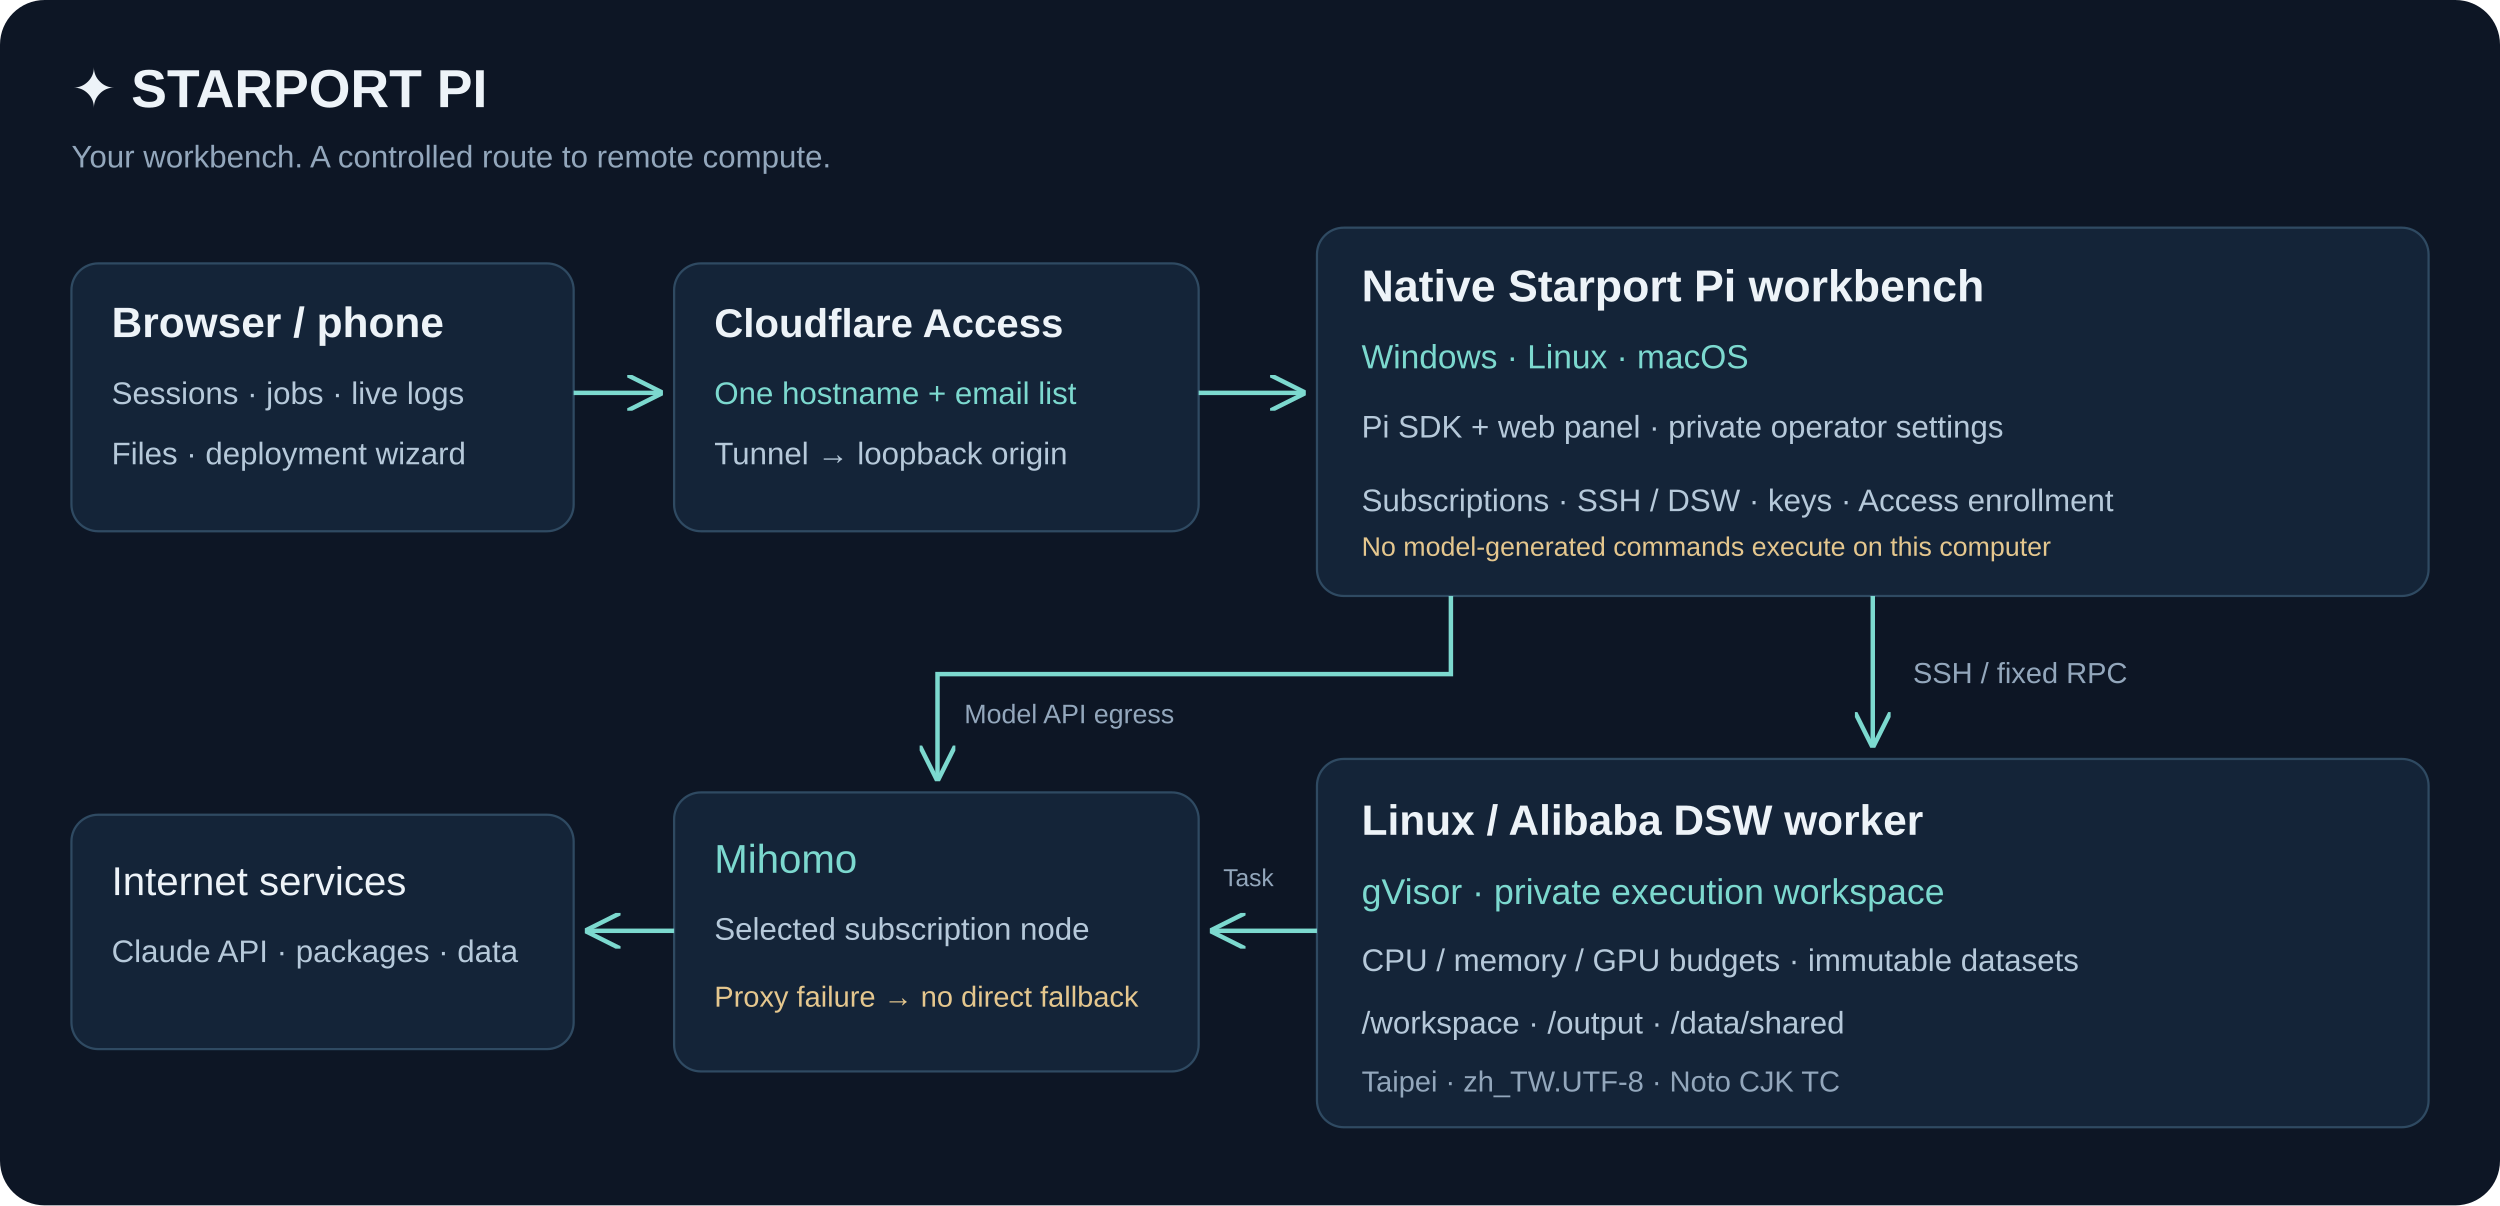
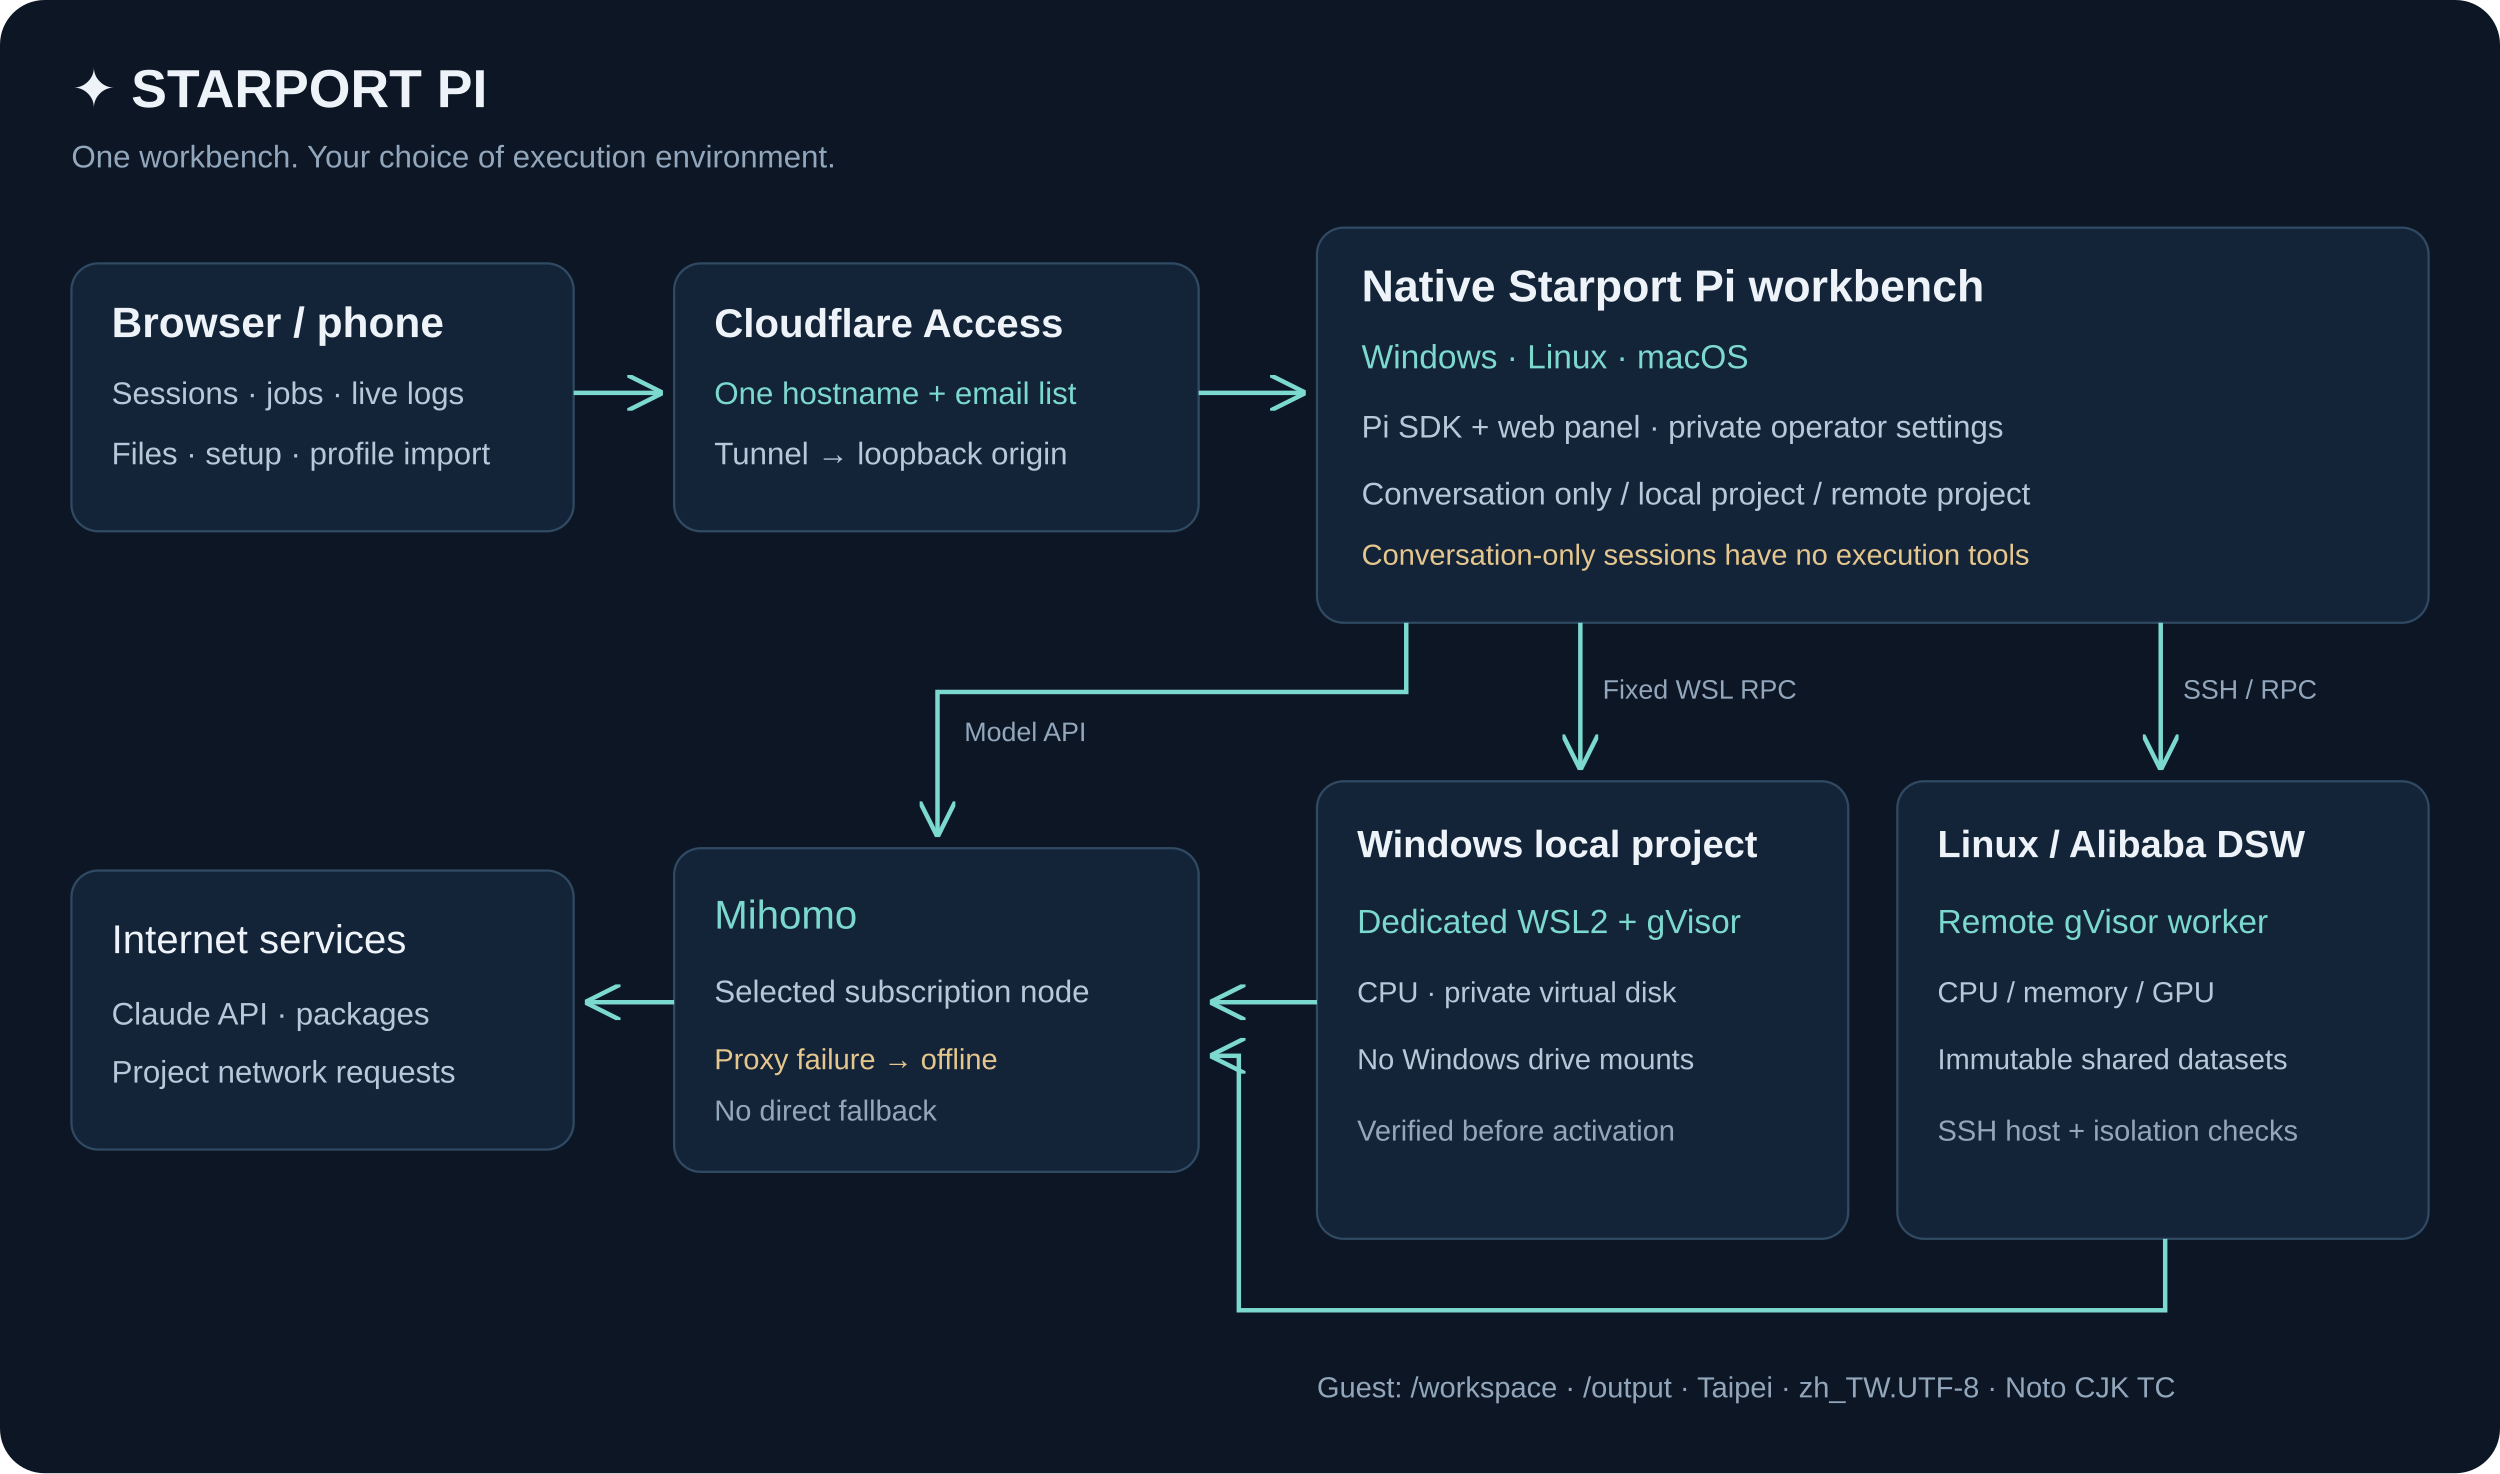
- <svg xmlns="http://www.w3.org/2000/svg" width="1120" height="540" viewBox="0 0 1120 540" role="img" aria-labelledby="title desc">
+ <svg xmlns="http://www.w3.org/2000/svg" width="1120" height="660" viewBox="0 0 1120 660" role="img" aria-labelledby="title desc">
  <defs>
    <marker id="arrow" markerWidth="8" markerHeight="8" refX="7" refY="4" orient="auto">
      <path d="M0 0L8 4L0 8" fill="none" stroke="#7cd9cf" />
    </marker>
  </defs>
-   <rect width="1120" height="540" rx="20" fill="#0d1625" />
+   <rect width="1120" height="660" rx="20" fill="#0d1625" />
  <g font-family="Segoe UI,Arial,sans-serif" fill="#edf3f8">
    <text x="32" y="48" font-size="24" font-weight="700">✦ STARPORT PI</text>
-     <text x="32" y="75" font-size="14" fill="#93a7bc">Your workbench. A controlled route to remote compute.</text>
+     <text x="32" y="75" font-size="14" fill="#93a7bc">One workbench. Your choice of execution environment.</text>
    <g stroke="#2f4a62" fill="#142438">
      <rect x="32" y="118" width="225" height="120" rx="12" />
      <rect x="302" y="118" width="235" height="120" rx="12" />
-       <rect x="590" y="102" width="498" height="165" rx="12" />
-       <rect x="590" y="340" width="498" height="165" rx="12" />
-       <rect x="302" y="355" width="235" height="125" rx="12" />
-       <rect x="32" y="365" width="225" height="105" rx="12" />
+       <rect x="590" y="102" width="498" height="177" rx="12" />
+       <rect x="590" y="350" width="238" height="205" rx="12" />
+       <rect x="850" y="350" width="238" height="205" rx="12" />
+       <rect x="302" y="380" width="235" height="145" rx="12" />
+       <rect x="32" y="390" width="225" height="125" rx="12" />
    </g>
    <text x="50" y="151" font-size="19" font-weight="600">Browser / phone</text>
    <text x="50" y="181" font-size="14" fill="#b6c9da">Sessions · jobs · live logs</text>
-     <text x="50" y="208" font-size="14" fill="#b6c9da">Files · deployment wizard</text>
+     <text x="50" y="208" font-size="14" fill="#b6c9da">Files · setup · profile import</text>
    <text x="320" y="151" font-size="18" font-weight="600">Cloudflare Access</text>
    <text x="320" y="181" font-size="14" fill="#7cd9cf">One hostname + email list</text>
    <text x="320" y="208" font-size="14" fill="#b6c9da">Tunnel → loopback origin</text>
    <text x="610" y="135" font-size="20" font-weight="600">Native Starport Pi workbench</text>
    <text x="610" y="165" font-size="15" fill="#7cd9cf">Windows · Linux · macOS</text>
    <text x="610" y="196" font-size="14" fill="#b6c9da">Pi SDK + web panel · private operator settings</text>
-     <text x="610" y="229" font-size="14" fill="#b6c9da">Subscriptions · SSH / DSW · keys · Access enrollment</text>
-     <text x="610" y="249" font-size="12" fill="#e5c78e">No model-generated commands execute on this computer</text>
-     <text x="610" y="374" font-size="19" font-weight="600">Linux / Alibaba DSW worker</text>
-     <text x="610" y="405" font-size="16" fill="#7cd9cf">gVisor · private execution workspace</text>
-     <text x="610" y="435" font-size="14" fill="#b6c9da">CPU / memory / GPU budgets · immutable datasets</text>
-     <text x="610" y="463" font-size="14" fill="#b6c9da">/workspace · /output · /data/shared</text>
-     <text x="610" y="489" font-size="13" fill="#93a7bc">Taipei · zh_TW.UTF-8 · Noto CJK TC</text>
-     <text x="320" y="391" font-size="18" fill="#7cd9cf">Mihomo</text>
-     <text x="320" y="421" font-size="14" fill="#b6c9da">Selected subscription node</text>
-     <text x="320" y="451" font-size="13" fill="#e5c78e">Proxy failure → no direct fallback</text>
-     <text x="50" y="401" font-size="18">Internet services</text>
-     <text x="50" y="431" font-size="14" fill="#b6c9da">Claude API · packages · data</text>
+     <text x="610" y="226" font-size="14" fill="#b6c9da">Conversation only / local project / remote project</text>
+     <text x="610" y="253" font-size="13" fill="#e5c78e">Conversation-only sessions have no execution tools</text>
+     <text x="608" y="384" font-size="17" font-weight="600">Windows local project</text>
+     <text x="608" y="418" font-size="15" fill="#7cd9cf">Dedicated WSL2 + gVisor</text>
+     <text x="608" y="449" font-size="13" fill="#b6c9da">CPU · private virtual disk</text>
+     <text x="608" y="479" font-size="13" fill="#b6c9da">No Windows drive mounts</text>
+     <text x="608" y="511" font-size="13" fill="#93a7bc">Verified before activation</text>
+     <text x="868" y="384" font-size="17" font-weight="600">Linux / Alibaba DSW</text>
+     <text x="868" y="418" font-size="15" fill="#7cd9cf">Remote gVisor worker</text>
+     <text x="868" y="449" font-size="13" fill="#b6c9da">CPU / memory / GPU</text>
+     <text x="868" y="479" font-size="13" fill="#b6c9da">Immutable shared datasets</text>
+     <text x="868" y="511" font-size="13" fill="#93a7bc">SSH host + isolation checks</text>
+     <text x="320" y="416" font-size="18" fill="#7cd9cf">Mihomo</text>
+     <text x="320" y="449" font-size="14" fill="#b6c9da">Selected subscription node</text>
+     <text x="320" y="479" font-size="13" fill="#e5c78e">Proxy failure → offline</text>
+     <text x="320" y="502" font-size="13" fill="#93a7bc">No direct fallback</text>
+     <text x="50" y="427" font-size="18">Internet services</text>
+     <text x="50" y="459" font-size="14" fill="#b6c9da">Claude API · packages</text>
+     <text x="50" y="485" font-size="14" fill="#b6c9da">Project network requests</text>
    <g fill="none" stroke="#7cd9cf" stroke-width="2" marker-end="url(#arrow)">
      <path d="M257 176H295" />
      <path d="M537 176H583" />
-       <path d="M839 267V333" />
-       <path d="M590 417H544" />
-       <path d="M302 417H264" />
-       <path d="M650 267V302H420V348" />
+       <path d="M708 279V343" />
+       <path d="M968 279V343" />
+       <path d="M590 449H544" />
+       <path d="M302 449H264" />
+       <path d="M630 279V310H420V373" />
+       <path d="M970 555V587H555V473H544" />
    </g>
-     <text x="857" y="306" font-size="13" fill="#93a7bc">SSH / fixed RPC</text>
-     <text x="432" y="324" font-size="12" fill="#93a7bc">Model API egress</text>
-     <text x="548" y="397" font-size="11" fill="#93a7bc">Task</text>
+     <text x="718" y="313" font-size="12" fill="#93a7bc">Fixed WSL RPC</text>
+     <text x="978" y="313" font-size="12" fill="#93a7bc">SSH / RPC</text>
+     <text x="432" y="332" font-size="12" fill="#93a7bc">Model API</text>
+     <text x="590" y="626" font-size="13" fill="#93a7bc">Guest: /workspace · /output · Taipei · zh_TW.UTF-8 · Noto CJK TC</text>
  </g>
</svg>
